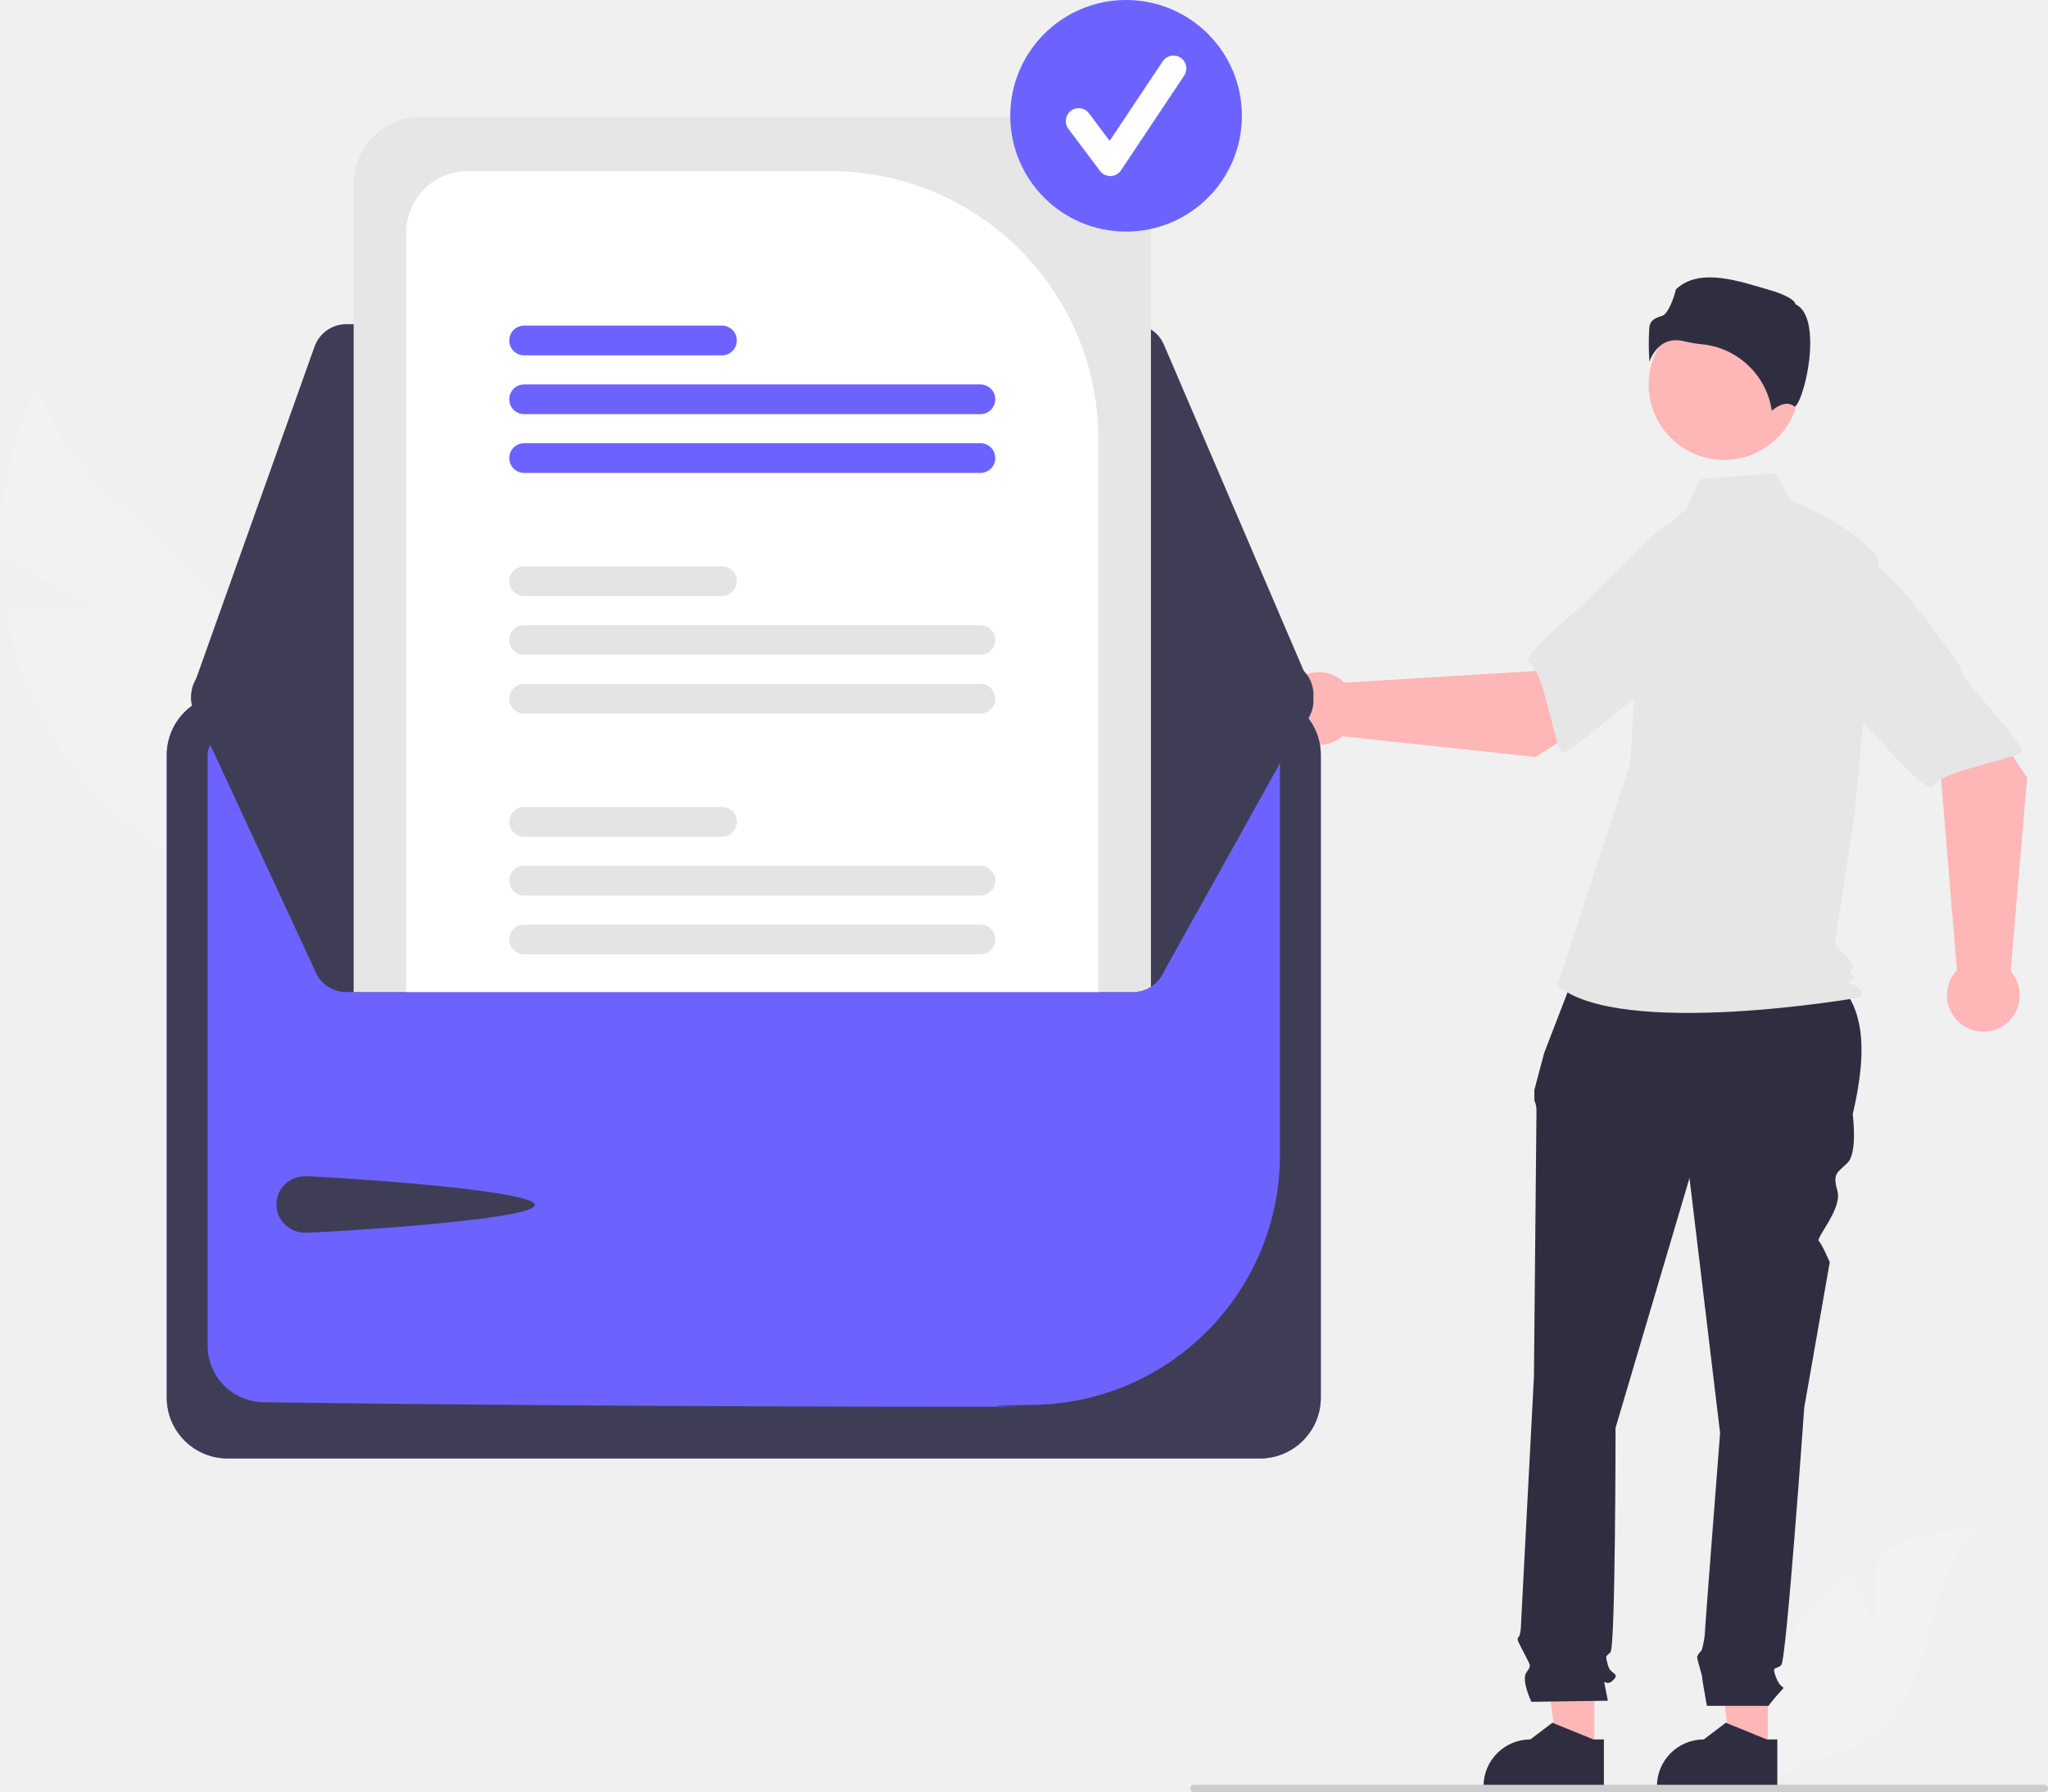
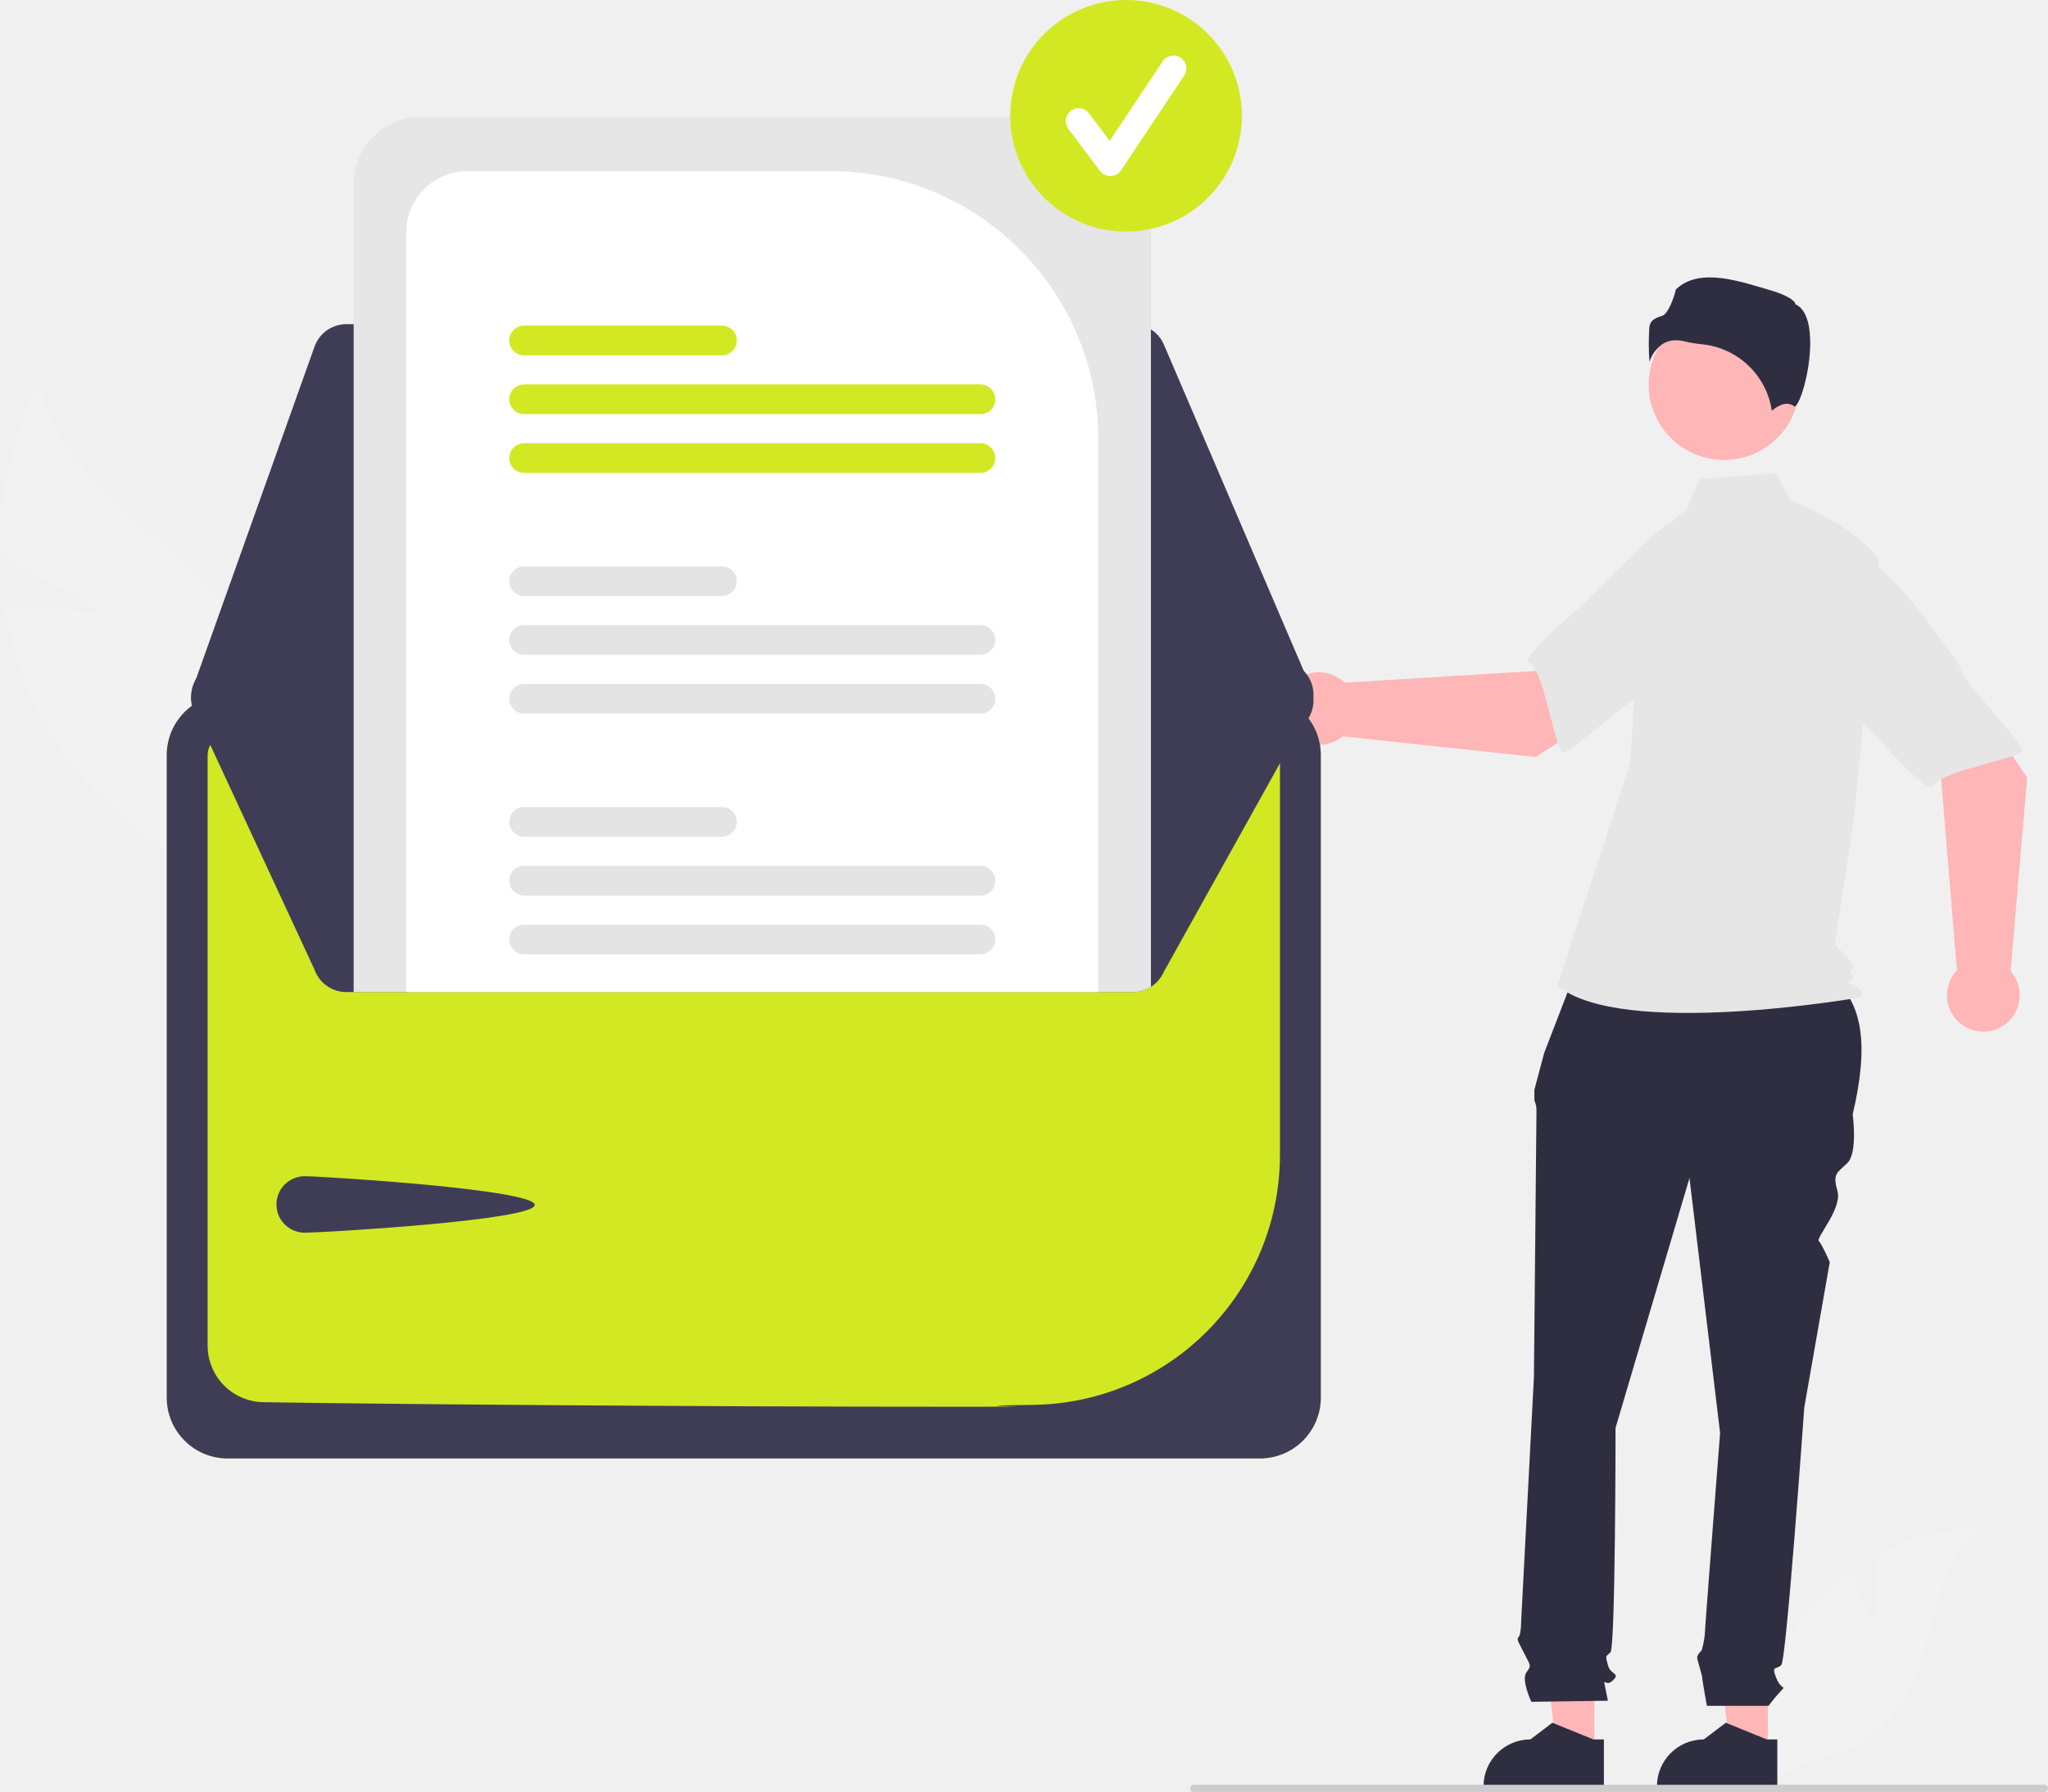
<svg xmlns="http://www.w3.org/2000/svg" data-name="Layer 1" width="674.818" height="590.599" viewBox="0 0 674.818 590.599">
  <path d="M295.152,355.959l-32.538-18.327a120.491,120.491,0,0,1,12.684-56.569c7.502,34.049,46.981,50.248,65.197,79.977a72.476,72.476,0,0,1,5.884,62.544l2.14,26.399a121.447,121.447,0,0,1-76.249-67.278,117.31,117.31,0,0,1-8.138-28.282C279.302,356.037,295.152,355.959,295.152,355.959Z" transform="translate(-262.5909 -154.7007)" fill="#f2f2f2" />
  <path d="M880.078,689.371l.998-22.434a72.455,72.455,0,0,1,33.796-8.555c-16.231,13.27-14.203,38.851-25.208,56.697a43.582,43.582,0,0,1-31.959,20.14l-13.583,8.316A73.03,73.03,0,0,1,859.514,684.356a70.543,70.543,0,0,1,12.964-12.046C875.732,680.888,880.078,689.371,880.078,689.371Z" transform="translate(-262.5909 -154.7007)" fill="#f2f2f2" />
  <polygon points="582.489 577.289 570.189 577.288 564.338 529.848 582.491 529.849 582.489 577.289" fill="#ffb6b6" />
  <path d="M848.216,743.912l-39.658-.001v-.502a15.437,15.437,0,0,1,15.436-15.436h.001l7.244-5.496,13.516,5.497,3.462 0Z" transform="translate(-262.5909 -154.7007)" fill="#2f2e41" />
  <polygon points="525.348 577.289 513.049 577.288 507.198 529.848 525.351 529.849 525.348 577.289" fill="#ffb6b6" />
  <path d="M791.076,743.912l-39.658-.001v-.502a15.437,15.437,0,0,1,15.436-15.436h.001l7.244-5.496,13.516,5.497,3.462 0Z" transform="translate(-262.5909 -154.7007)" fill="#2f2e41" />
  <path d="M782.615,472.631l80,2c15.194,8.252,15.424,26.114,10.446,47.32,0,0,1.681,12.604-1.681,15.966s-5.042,3.361-3.361,9.243-7.199,15.489-6.12,16.568,3.599,6.961,3.599,6.961l-8.403,47.897s-5.882,83.19-7.563,84.87-3.361,0-1.681,4.201,3.361,2.521,1.681,4.201a61.888,61.888,0,0,0-4.201,5.042h-20.316s-1.532-8.403-1.532-9.243-1.681-5.882-1.681-6.722,1.485-2.326,1.485-2.326a27.645,27.645,0,0,0,1.035-5.237c0-1.681,5.042-66.384,5.042-66.384l-10.084-84.03-24.369,82.349s0,72.266-1.681,73.946-1.681.84-.84,4.201,4.201,2.521,1.681,5.042-3.361-1.681-2.521,2.521l.84,4.202-25.209.361s-3.361-7.083-1.681-9.604,1.58-1.833-.471-5.958-2.891-4.966-2.05-5.806.84-5.31.84-5.31l4.201-80.401s.84-84.87.84-87.391a8.382,8.382,0,0,0-.698-3.78v-3.422l3.219-12.125Z" transform="translate(-262.5909 -154.7007)" fill="#2f2e41" />
  <circle cx="568.082" cy="126.726" r="24.856" fill="#ffb6b6" />
  <path d="M818.244,322.712c-5.355,3.184-8.558,9.033-10.397,14.985a142.008,142.008,0,0,0-6.102,33.929l-1.942,34.475-24.055,73.408c20.847,17.64,99.209,4.009,99.209,4.009s2.405-.802,0-3.207-4.747-.274-2.342-2.68.747.274-.055-2.131,0-.802.802-1.604-6.207-8.018-6.207-8.018L873.57,423.741l8.018-84.993c-9.622-12.027-28.973-19.117-28.973-19.117l-5-9-25,2Z" transform="translate(-262.5909 -154.7007)" fill="#e6e6e6" />
  <path d="M814.835,266.839a11.746,11.746,0,0,1,2.85.374,40.565,40.565,0,0,0,5.579.936,25.852,25.852,0,0,1,23.148,21.928c1.444-1.259,4.731-3.576,7.425-1.423h0c.041.034.065.052.16.007,1.789-.849,4.965-11.295,5.061-20.493.051-4.882-.718-11.116-4.666-13.09l-.208-.104-.055-.226c-.264-1.098-3.211-2.973-8.333-4.432-9.309-2.651-23.184-7.816-30.998-.215-.591,2.562-2.515,8.046-4.458,8.668-2.152.688-4.01,1.282-4.303,3.921a80.91,80.91,0,0,0,.053,11.279,11.519,11.519,0,0,1,4.092-5.749A8.111,8.111,0,0,1,814.835,266.839Z" transform="translate(-262.5909 -154.7007)" fill="#2f2e41" />
  <path d="M768.57,404.182l40.603-26.003-20.451-27.185-20.194,24.84-62.919,3.859a11.991,11.991,0,1,0-.671,17.671Z" transform="translate(-262.5909 -154.7007)" fill="#ffb6b6" />
  <path d="M846.858,341.883c2.357,14.262-42.146,41.495-42.146,41.495-.001-3.347-26.562,21.923-27.761,19.147-3.407-7.89-5.803-26.579-10.564-29.57-2.723-1.711,16.399-17.781,16.399-17.781s10.01-10.084,23.145-22.803a30.644,30.644,0,0,1,28.382-8.296S844.502,327.622,846.858,341.883Z" transform="translate(-262.5909 -154.7007)" fill="#e6e6e6" />
  <path d="M930.548,411.008l-26.857-40.043-26.746,21.022,25.262,19.663,5.19,62.823a11.991,11.991,0,1,0,17.681.297Z" transform="translate(-262.5909 -154.7007)" fill="#ffb6b6" />
  <path d="M866.605,334.056c14.209-2.658,42.378,41.258,42.378,41.258-3.347.072,22.481,26.092,19.731,27.349-7.816,3.574-26.45,6.365-29.34,11.188-1.653,2.759-18.124-16.019-18.124-16.019s-10.294-9.794-23.288-22.657a30.644,30.644,0,0,1-8.895-28.2S852.397,336.714,866.605,334.056Z" transform="translate(-262.5909 -154.7007)" fill="#e6e6e6" />
  <path d="M937.409,744.109a1.186,1.186,0,0,1-1.19,1.19h-280.29a1.19,1.19,0,1,1,0-2.38h280.29A1.187,1.187,0,0,1,937.409,744.109Z" transform="translate(-262.5909 -154.7007)" fill="#ccc" />
-   <path d="M677.753,383.493H337.583a20.068,20.068,0,0,0-20.046,20.046V615.327a20.069,20.069,0,0,0,20.046,20.046H677.752a20.069,20.069,0,0,0,20.046-20.046V403.539A20.068,20.068,0,0,0,677.753,383.493Z" transform="translate(-262.5909 -154.7007)" fill="#6c63ff" />
+   <path d="M677.753,383.493H337.583a20.068,20.068,0,0,0-20.046,20.046V615.327a20.069,20.069,0,0,0,20.046,20.046H677.752a20.069,20.069,0,0,0,20.046-20.046V403.539A20.068,20.068,0,0,0,677.753,383.493Z" transform="translate(-262.5909 -154.7007)" fill="#d2e823  " />
  <path d="M677.753,383.493H337.583a20.068,20.068,0,0,0-20.046,20.046V615.327a20.069,20.069,0,0,0,20.046,20.046H677.752a20.069,20.069,0,0,0,20.046-20.046V403.539A20.068,20.068,0,0,0,677.753,383.493Zm6.578,152.13A82.406,82.406,0,0,1,603.313,617.707c-34.516.449,19.098.625-22.532.625-95.193,0-194.452-.91-231.487-1.499A18.675,18.675,0,0,1,331.004,598.233V403.554a6.601,6.601,0,0,1,6.577-6.593H677.739a6.6,6.6,0,0,1,6.592,6.576Z" transform="translate(-262.5909 -154.7007)" fill="#3f3d56" />
  <path d="M635.878,261.538H376.704a11.139,11.139,0,0,0-10.471,7.384l-40.028,112.3a11.117,11.117,0,0,0,10.455,14.849l347.595.617h.015a11.116,11.116,0,0,0,10.217-15.495l-.606.259.606-.259-48.393-112.917A11.103,11.103,0,0,0,635.878,261.538Z" transform="translate(-262.5909 -154.7007)" fill="#3f3d56" />
  <path d="M695.389,383.631a11.146,11.146,0,0,1-.9,4.38l-48.39,86.92a11.147,11.147,0,0,1-10.22,6.73h-259.17a11.147,11.147,0,0,1-10.48-7.38l-40.02-86.3a11.109,11.109,0,0,1,6.74-14.2,10.937,10.937,0,0,1,3.71-.65l42.46-.08,17.33-.03,228.04-.4,17.34-.03,42.43-.08h.01A11.122,11.122,0,0,1,695.389,383.631Z" transform="translate(-262.5909 -154.7007)" fill="#3f3d56" />
  <path d="M363.084,542.358c5.139,0,75.714,4.313,75.714,9.453s-70.575,9.159-75.714,9.159a9.306,9.306,0,1,1,0-18.611Z" transform="translate(-262.5909 -154.7007)" fill="#3f3d56" />
  <path d="M619.739,193.221h-218.53a22.116,22.116,0,0,0-22.09,22.09v266.35h256.76a10.977,10.977,0,0,0,5.95-1.73v-264.62A22.116,22.116,0,0,0,619.739,193.221Z" transform="translate(-262.5909 -154.7007)" fill="#e6e6e6" />
  <path d="M536.329,211.131h-119.76a20.14,20.14,0,0,0-20.12,20.11v250.42h228.04v-182.37A88.262,88.262,0,0,0,536.329,211.131Z" transform="translate(-262.5909 -154.7007)" fill="#fff" />
  <path d="M585.639,459.421h-150.34a4.9,4.9,0,1,0,0,9.8h150.34a4.9,4.9,0,1,0,0-9.8Z" transform="translate(-262.5909 -154.7007)" fill="#e4e4e4" />
  <path d="M585.639,440.041h-150.34a4.905,4.905,0,0,0,0,9.81h150.34a4.905,4.905,0,1,0,0-9.81Z" transform="translate(-262.5909 -154.7007)" fill="#e4e4e4" />
  <path d="M500.468,420.671h-65.17a4.9,4.9,0,1,0,0,9.8h65.17a4.9,4.9,0,1,0,0-9.8Z" transform="translate(-262.5909 -154.7007)" fill="#e4e4e4" />
  <path d="M585.639,380.091h-150.34a4.905,4.905,0,0,0,0,9.81h150.34a4.905,4.905,0,1,0,0-9.81Z" transform="translate(-262.5909 -154.7007)" fill="#e4e4e4" />
  <path d="M585.639,360.721h-150.34a4.9,4.9,0,1,0,0,9.8h150.34a4.9,4.9,0,1,0,0-9.8Z" transform="translate(-262.5909 -154.7007)" fill="#e4e4e4" />
  <path d="M500.468,341.341h-65.17a4.905,4.905,0,0,0,0,9.81h65.17a4.905,4.905,0,1,0,0-9.81Z" transform="translate(-262.5909 -154.7007)" fill="#e4e4e4" />
-   <path d="M585.639,300.761h-150.34a4.905,4.905,0,0,0,0,9.81h150.34a4.905,4.905,0,1,0,0-9.81Z" transform="translate(-262.5909 -154.7007)" fill="#6c63ff" />
-   <path d="M585.639,281.391h-150.34a4.905,4.905,0,0,0,0,9.81h150.34a4.905,4.905,0,1,0,0-9.81Z" transform="translate(-262.5909 -154.7007)" fill="#6c63ff" />
-   <path d="M500.468,262.011h-65.17a4.905,4.905,0,0,0,0,9.81h65.17a4.905,4.905,0,1,0,0-9.81Z" transform="translate(-262.5909 -154.7007)" fill="#6c63ff" />
-   <circle cx="371.045" cy="38.163" r="38.163" fill="#6c63ff" />
+   <path d="M585.639,300.761h-150.34a4.905,4.905,0,0,0,0,9.81h150.34a4.905,4.905,0,1,0,0-9.81Z" transform="translate(-262.5909 -154.7007)" fill="#d2e823  " />
+   <path d="M585.639,281.391h-150.34a4.905,4.905,0,0,0,0,9.81h150.34a4.905,4.905,0,1,0,0-9.81Z" transform="translate(-262.5909 -154.7007)" fill="#d2e823  " />
+   <path d="M500.468,262.011h-65.17a4.905,4.905,0,0,0,0,9.81h65.17a4.905,4.905,0,1,0,0-9.81Z" transform="translate(-262.5909 -154.7007)" fill="#d2e823  " />
+   <circle cx="371.045" cy="38.163" r="38.163" fill="#d2e823  " />
  <path d="M628.429,212.725a4.244,4.244,0,0,1-3.396-1.698l-10.411-13.882a4.245,4.245,0,1,1,6.792-5.094l6.811,9.081,17.494-26.241a4.245,4.245,0,1,1,7.064,4.71L631.962,210.835a4.247,4.247,0,0,1-3.414,1.889C628.508,212.725,628.469,212.725,628.429,212.725Z" transform="translate(-262.5909 -154.7007)" fill="#fff" />
</svg>
